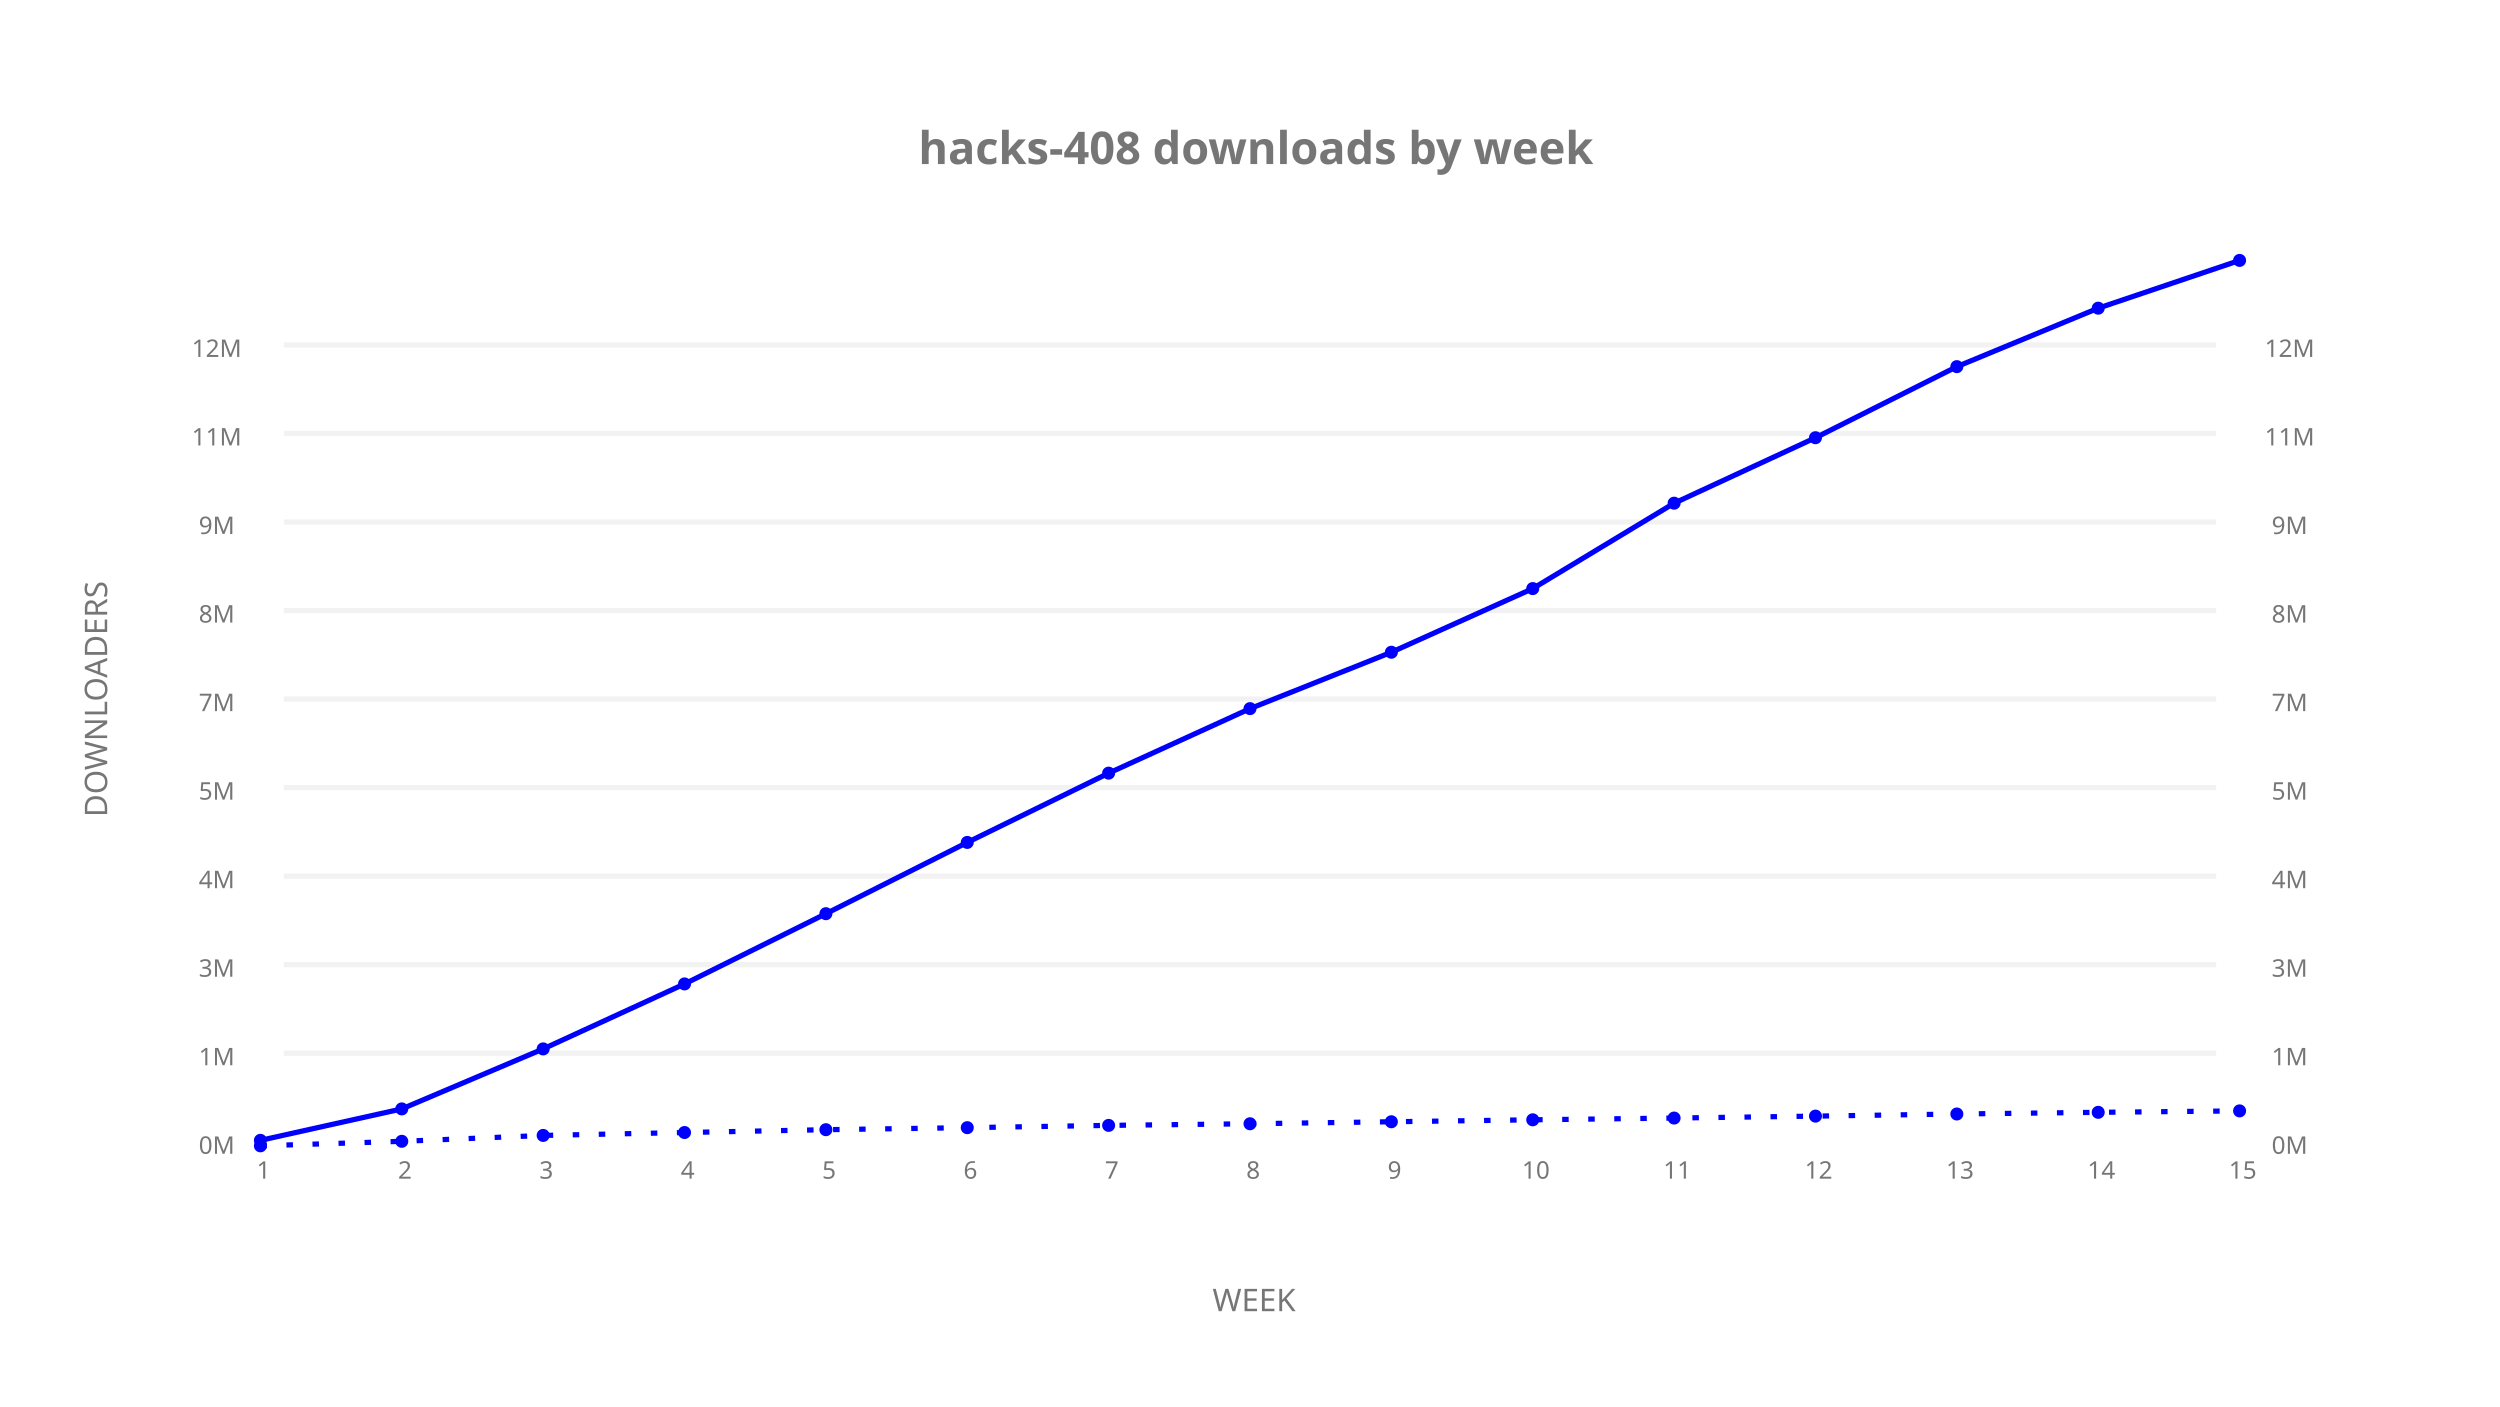
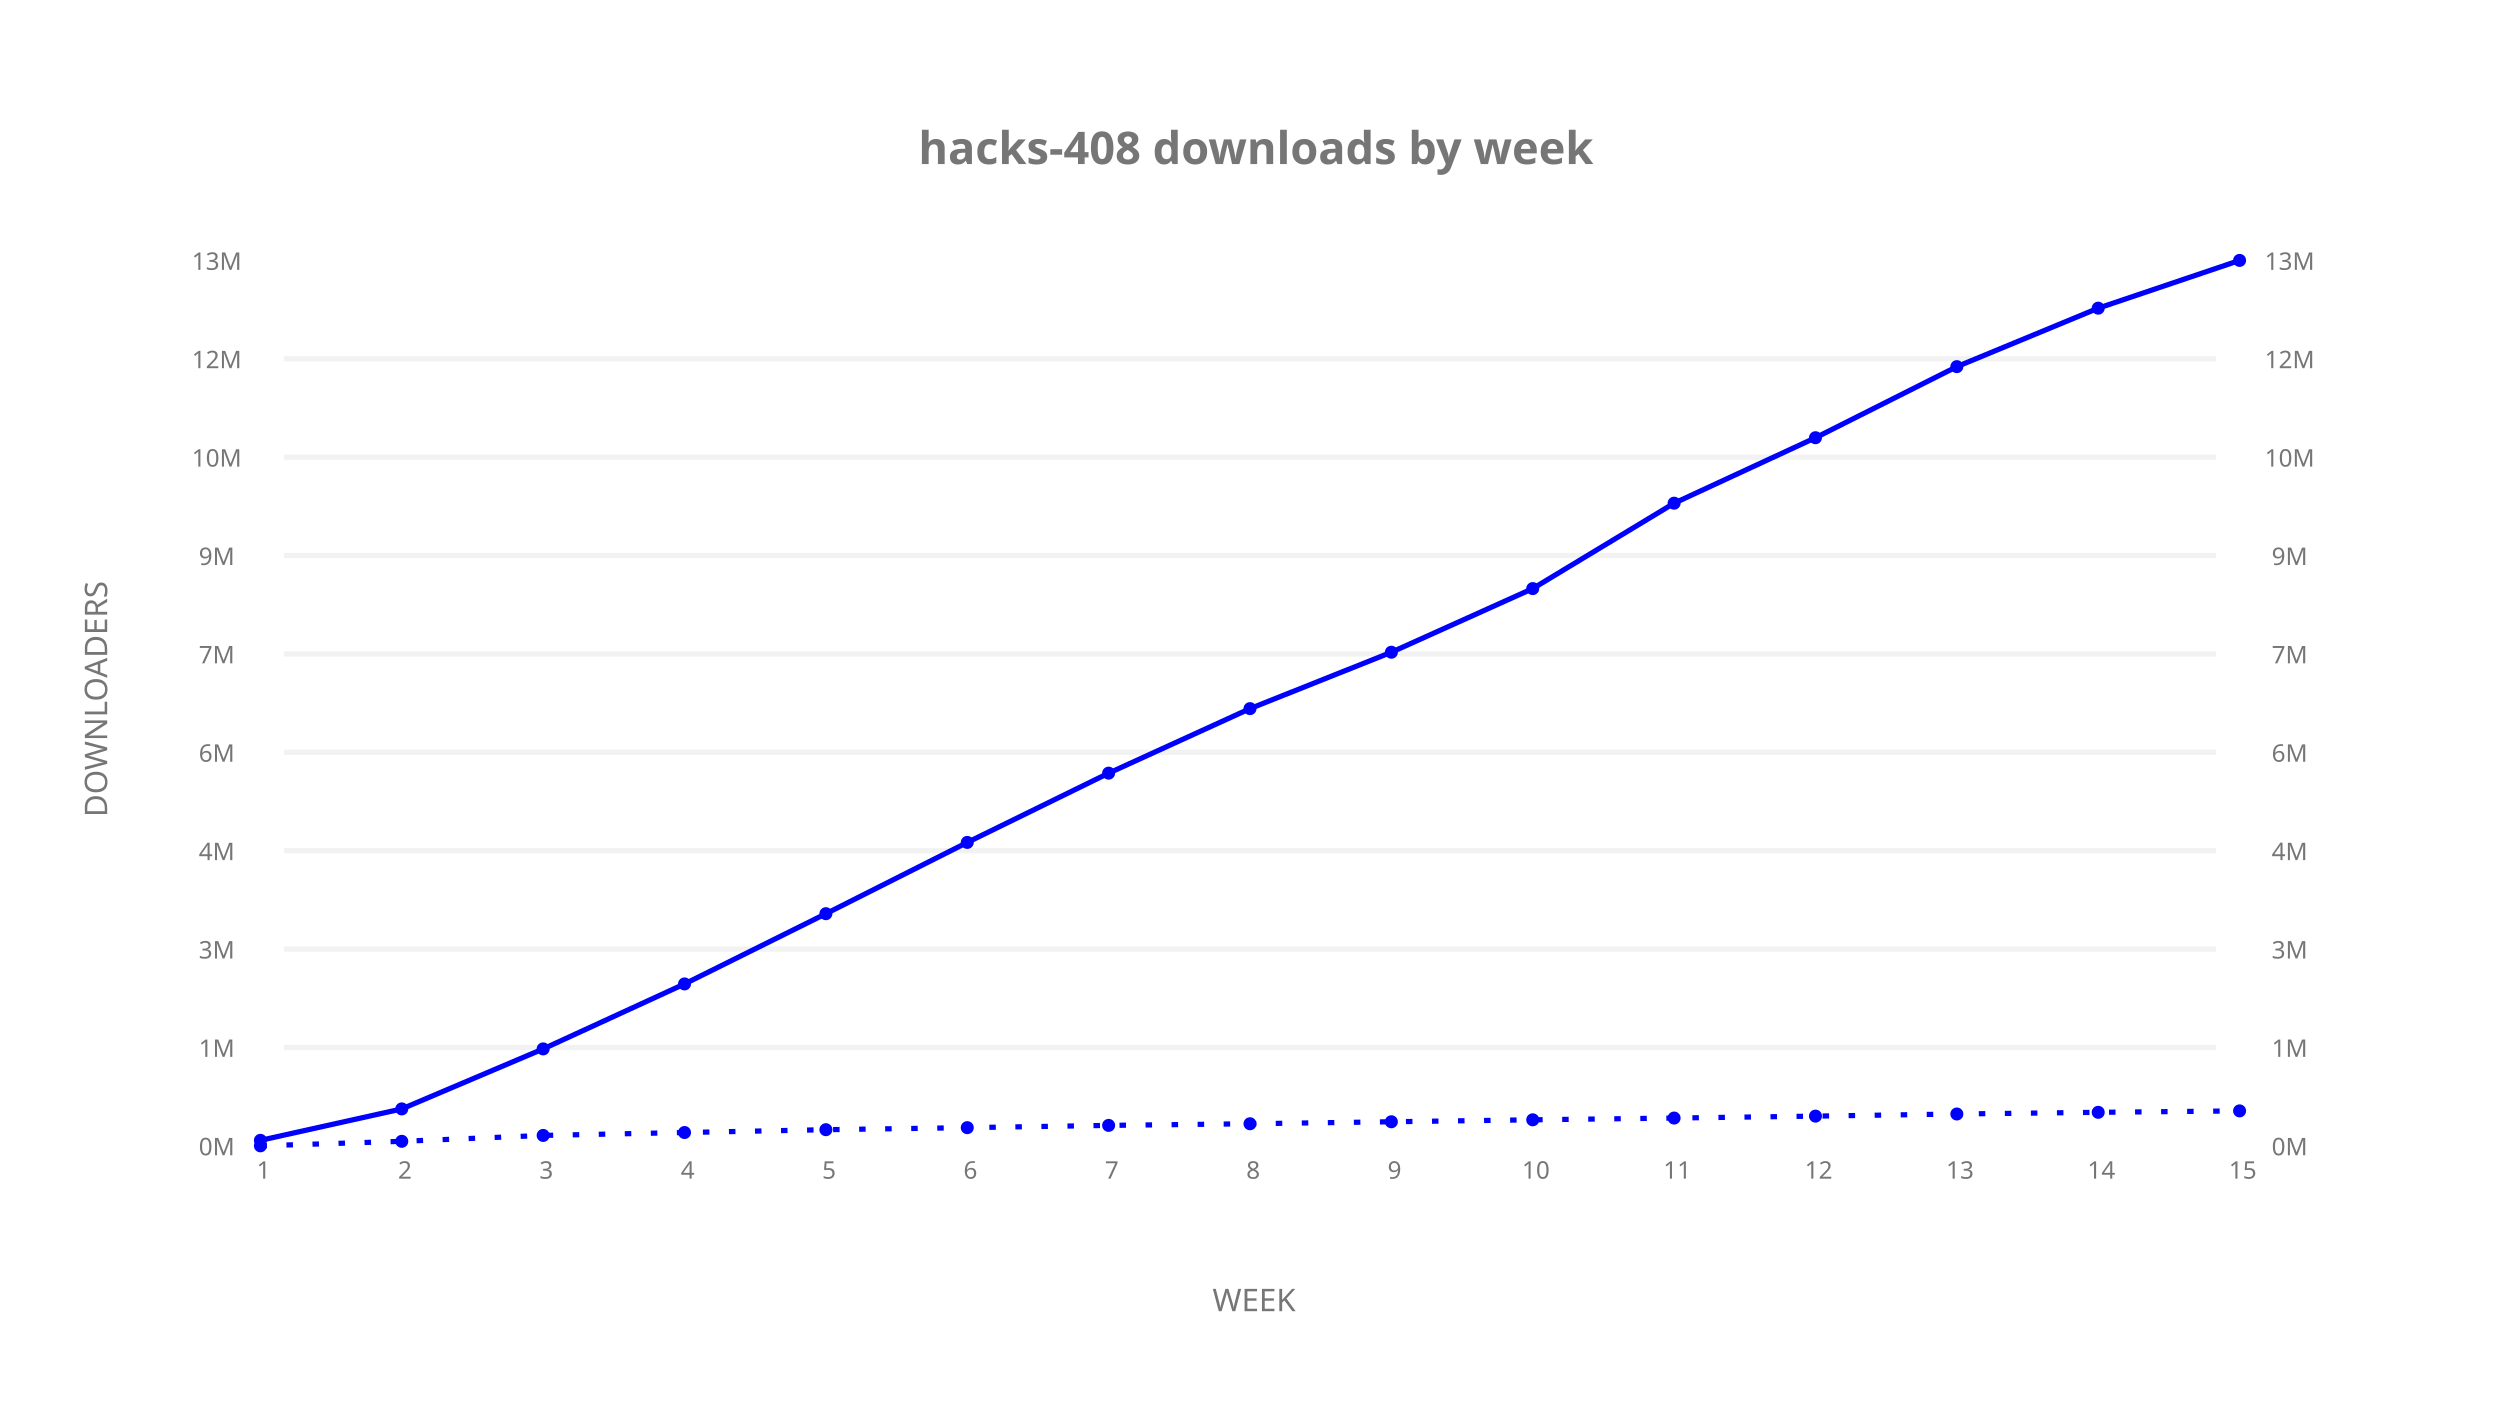
<svg xmlns="http://www.w3.org/2000/svg" xml:space="preserve" id="hacks-408-downloads-by-week-hacks-408-week" x="0px" y="0px" width="1920px" height="1080px" viewBox="0 0 1920 1080" enable-background="new 0 0 1920 1080" role="img">
  <g id="annotations">
    <text x="960" y="126" font-family="Atkinson Hyperlegible" font-size="26pt" text-anchor="middle" text-align="center" font-weight="600" font-style="normal" style="fill:rgb(118,118,118); fill-opacity:1; stroke:rgb(118,118,118); stroke-opacity:0; stroke-width:0.5"> hacks-408 downloads by week</text>
    <g id="axes-lines">
      <text x="960" y="1007" font-family="Atkinson Hyperlegible" font-size="18pt" text-anchor="middle" text-align="center" font-weight="500" font-style="normal" style="fill:rgb(118,118,118); fill-opacity:1; stroke:rgb(118,118,118); stroke-opacity:0; stroke-width:0.5"> WEEK</text>
      <text x="73" y="540" font-family="Atkinson Hyperlegible" font-size="18pt" text-anchor="middle" text-align="center" dominant-baseline="central" font-weight="500" font-style="normal" style="fill:rgb(118,118,118); fill-opacity:1; stroke:rgb(118,118,118); stroke-opacity:0; stroke-width:0.5" transform="rotate(-90,73,540)"> DOWNLOADERS</text>
    </g>
    <g id="tic-y-label-lines">
-       <line x1="218" y1="808.879" x2="1702" y2="808.879" style="fill:rgb(0,0,255); fill-opacity:0; stroke:rgb(242,242,242); stroke-opacity:1; stroke-width:4" />
-       <line x1="218" y1="740.879" x2="1702" y2="740.879" style="fill:rgb(0,0,255); fill-opacity:0; stroke:rgb(242,242,242); stroke-opacity:1; stroke-width:4" />
-       <line x1="218" y1="672.879" x2="1702" y2="672.879" style="fill:rgb(0,0,255); fill-opacity:0; stroke:rgb(242,242,242); stroke-opacity:1; stroke-width:4" />
-       <line x1="218" y1="604.879" x2="1702" y2="604.879" style="fill:rgb(0,0,255); fill-opacity:0; stroke:rgb(242,242,242); stroke-opacity:1; stroke-width:4" />
-       <line x1="218" y1="536.879" x2="1702" y2="536.879" style="fill:rgb(0,0,255); fill-opacity:0; stroke:rgb(242,242,242); stroke-opacity:1; stroke-width:4" />
-       <line x1="218" y1="468.879" x2="1702" y2="468.879" style="fill:rgb(0,0,255); fill-opacity:0; stroke:rgb(242,242,242); stroke-opacity:1; stroke-width:4" />
-       <line x1="218" y1="400.879" x2="1702" y2="400.879" style="fill:rgb(0,0,255); fill-opacity:0; stroke:rgb(242,242,242); stroke-opacity:1; stroke-width:4" />
-       <line x1="218" y1="332.879" x2="1702" y2="332.879" style="fill:rgb(0,0,255); fill-opacity:0; stroke:rgb(242,242,242); stroke-opacity:1; stroke-width:4" />
-       <line x1="218" y1="264.879" x2="1702" y2="264.879" style="fill:rgb(0,0,255); fill-opacity:0; stroke:rgb(242,242,242); stroke-opacity:1; stroke-width:4" />
+       <line x1="218" y1="804.444" x2="1702" y2="804.444" style="fill:rgb(0,0,255); fill-opacity:0; stroke:rgb(242,242,242); stroke-opacity:1; stroke-width:4" />
+       <line x1="218" y1="728.889" x2="1702" y2="728.889" style="fill:rgb(0,0,255); fill-opacity:0; stroke:rgb(242,242,242); stroke-opacity:1; stroke-width:4" />
+       <line x1="218" y1="653.333" x2="1702" y2="653.333" style="fill:rgb(0,0,255); fill-opacity:0; stroke:rgb(242,242,242); stroke-opacity:1; stroke-width:4" />
+       <line x1="218" y1="577.778" x2="1702" y2="577.778" style="fill:rgb(0,0,255); fill-opacity:0; stroke:rgb(242,242,242); stroke-opacity:1; stroke-width:4" />
+       <line x1="218" y1="502.222" x2="1702" y2="502.222" style="fill:rgb(0,0,255); fill-opacity:0; stroke:rgb(242,242,242); stroke-opacity:1; stroke-width:4" />
+       <line x1="218" y1="426.667" x2="1702" y2="426.667" style="fill:rgb(0,0,255); fill-opacity:0; stroke:rgb(242,242,242); stroke-opacity:1; stroke-width:4" />
+       <line x1="218" y1="351.111" x2="1702" y2="351.111" style="fill:rgb(0,0,255); fill-opacity:0; stroke:rgb(242,242,242); stroke-opacity:1; stroke-width:4" />
+       <line x1="218" y1="275.556" x2="1702" y2="275.556" style="fill:rgb(0,0,255); fill-opacity:0; stroke:rgb(242,242,242); stroke-opacity:1; stroke-width:4" />
    </g>
    <g id="tic-x-labels">
      <text x="200" y="898" font-family="Atkinson Hyperlegible" font-size="14pt" text-anchor="middle" text-align="center" dominant-baseline="central" font-weight="400" font-style="normal" style="fill:rgb(118,118,118); fill-opacity:1; stroke:rgb(118,118,118); stroke-opacity:0; stroke-width:0.5"> 1</text>
      <text x="308.571" y="898" font-family="Atkinson Hyperlegible" font-size="14pt" text-anchor="middle" text-align="center" dominant-baseline="central" font-weight="400" font-style="normal" style="fill:rgb(118,118,118); fill-opacity:1; stroke:rgb(118,118,118); stroke-opacity:0; stroke-width:0.5"> 2</text>
      <text x="417.143" y="898" font-family="Atkinson Hyperlegible" font-size="14pt" text-anchor="middle" text-align="center" dominant-baseline="central" font-weight="400" font-style="normal" style="fill:rgb(118,118,118); fill-opacity:1; stroke:rgb(118,118,118); stroke-opacity:0; stroke-width:0.5"> 3</text>
      <text x="525.714" y="898" font-family="Atkinson Hyperlegible" font-size="14pt" text-anchor="middle" text-align="center" dominant-baseline="central" font-weight="400" font-style="normal" style="fill:rgb(118,118,118); fill-opacity:1; stroke:rgb(118,118,118); stroke-opacity:0; stroke-width:0.5"> 4</text>
      <text x="634.286" y="898" font-family="Atkinson Hyperlegible" font-size="14pt" text-anchor="middle" text-align="center" dominant-baseline="central" font-weight="400" font-style="normal" style="fill:rgb(118,118,118); fill-opacity:1; stroke:rgb(118,118,118); stroke-opacity:0; stroke-width:0.5"> 5</text>
      <text x="742.857" y="898" font-family="Atkinson Hyperlegible" font-size="14pt" text-anchor="middle" text-align="center" dominant-baseline="central" font-weight="400" font-style="normal" style="fill:rgb(118,118,118); fill-opacity:1; stroke:rgb(118,118,118); stroke-opacity:0; stroke-width:0.5"> 6</text>
      <text x="851.429" y="898" font-family="Atkinson Hyperlegible" font-size="14pt" text-anchor="middle" text-align="center" dominant-baseline="central" font-weight="400" font-style="normal" style="fill:rgb(118,118,118); fill-opacity:1; stroke:rgb(118,118,118); stroke-opacity:0; stroke-width:0.5"> 7</text>
      <text x="960" y="898" font-family="Atkinson Hyperlegible" font-size="14pt" text-anchor="middle" text-align="center" dominant-baseline="central" font-weight="400" font-style="normal" style="fill:rgb(118,118,118); fill-opacity:1; stroke:rgb(118,118,118); stroke-opacity:0; stroke-width:0.5"> 8</text>
      <text x="1068.571" y="898" font-family="Atkinson Hyperlegible" font-size="14pt" text-anchor="middle" text-align="center" dominant-baseline="central" font-weight="400" font-style="normal" style="fill:rgb(118,118,118); fill-opacity:1; stroke:rgb(118,118,118); stroke-opacity:0; stroke-width:0.5"> 9</text>
      <text x="1177.143" y="898" font-family="Atkinson Hyperlegible" font-size="14pt" text-anchor="middle" text-align="center" dominant-baseline="central" font-weight="400" font-style="normal" style="fill:rgb(118,118,118); fill-opacity:1; stroke:rgb(118,118,118); stroke-opacity:0; stroke-width:0.5"> 10</text>
      <text x="1285.714" y="898" font-family="Atkinson Hyperlegible" font-size="14pt" text-anchor="middle" text-align="center" dominant-baseline="central" font-weight="400" font-style="normal" style="fill:rgb(118,118,118); fill-opacity:1; stroke:rgb(118,118,118); stroke-opacity:0; stroke-width:0.5"> 11</text>
      <text x="1394.286" y="898" font-family="Atkinson Hyperlegible" font-size="14pt" text-anchor="middle" text-align="center" dominant-baseline="central" font-weight="400" font-style="normal" style="fill:rgb(118,118,118); fill-opacity:1; stroke:rgb(118,118,118); stroke-opacity:0; stroke-width:0.5"> 12</text>
      <text x="1502.857" y="898" font-family="Atkinson Hyperlegible" font-size="14pt" text-anchor="middle" text-align="center" dominant-baseline="central" font-weight="400" font-style="normal" style="fill:rgb(118,118,118); fill-opacity:1; stroke:rgb(118,118,118); stroke-opacity:0; stroke-width:0.5"> 13</text>
      <text x="1611.429" y="898" font-family="Atkinson Hyperlegible" font-size="14pt" text-anchor="middle" text-align="center" dominant-baseline="central" font-weight="400" font-style="normal" style="fill:rgb(118,118,118); fill-opacity:1; stroke:rgb(118,118,118); stroke-opacity:0; stroke-width:0.5"> 14</text>
      <text x="1720" y="898" font-family="Atkinson Hyperlegible" font-size="14pt" text-anchor="middle" text-align="center" dominant-baseline="central" font-weight="400" font-style="normal" style="fill:rgb(118,118,118); fill-opacity:1; stroke:rgb(118,118,118); stroke-opacity:0; stroke-width:0.5"> 15</text>
    </g>
    <g id="tic-y-labels">
-       <text x="164" y="878.879" font-family="Atkinson Hyperlegible" font-size="14pt" text-anchor="middle" text-align="center" dominant-baseline="central" font-weight="400" font-style="normal" style="fill:rgb(118,118,118); fill-opacity:1; stroke:rgb(118,118,118); stroke-opacity:0; stroke-width:0.5"> 0M</text>
-       <text x="1756" y="878.879" font-family="Atkinson Hyperlegible" font-size="14pt" text-anchor="middle" text-align="center" dominant-baseline="central" font-weight="400" font-style="normal" style="fill:rgb(118,118,118); fill-opacity:1; stroke:rgb(118,118,118); stroke-opacity:0; stroke-width:0.5"> 0M</text>
-       <text x="164" y="810.879" font-family="Atkinson Hyperlegible" font-size="14pt" text-anchor="middle" text-align="center" dominant-baseline="central" font-weight="400" font-style="normal" style="fill:rgb(118,118,118); fill-opacity:1; stroke:rgb(118,118,118); stroke-opacity:0; stroke-width:0.5"> 1M</text>
-       <text x="1756" y="810.879" font-family="Atkinson Hyperlegible" font-size="14pt" text-anchor="middle" text-align="center" dominant-baseline="central" font-weight="400" font-style="normal" style="fill:rgb(118,118,118); fill-opacity:1; stroke:rgb(118,118,118); stroke-opacity:0; stroke-width:0.5"> 1M</text>
-       <text x="164" y="742.879" font-family="Atkinson Hyperlegible" font-size="14pt" text-anchor="middle" text-align="center" dominant-baseline="central" font-weight="400" font-style="normal" style="fill:rgb(118,118,118); fill-opacity:1; stroke:rgb(118,118,118); stroke-opacity:0; stroke-width:0.5"> 3M</text>
-       <text x="1756" y="742.879" font-family="Atkinson Hyperlegible" font-size="14pt" text-anchor="middle" text-align="center" dominant-baseline="central" font-weight="400" font-style="normal" style="fill:rgb(118,118,118); fill-opacity:1; stroke:rgb(118,118,118); stroke-opacity:0; stroke-width:0.5"> 3M</text>
-       <text x="164" y="674.879" font-family="Atkinson Hyperlegible" font-size="14pt" text-anchor="middle" text-align="center" dominant-baseline="central" font-weight="400" font-style="normal" style="fill:rgb(118,118,118); fill-opacity:1; stroke:rgb(118,118,118); stroke-opacity:0; stroke-width:0.5"> 4M</text>
-       <text x="1756" y="674.879" font-family="Atkinson Hyperlegible" font-size="14pt" text-anchor="middle" text-align="center" dominant-baseline="central" font-weight="400" font-style="normal" style="fill:rgb(118,118,118); fill-opacity:1; stroke:rgb(118,118,118); stroke-opacity:0; stroke-width:0.5"> 4M</text>
-       <text x="164" y="606.879" font-family="Atkinson Hyperlegible" font-size="14pt" text-anchor="middle" text-align="center" dominant-baseline="central" font-weight="400" font-style="normal" style="fill:rgb(118,118,118); fill-opacity:1; stroke:rgb(118,118,118); stroke-opacity:0; stroke-width:0.5"> 5M</text>
-       <text x="1756" y="606.879" font-family="Atkinson Hyperlegible" font-size="14pt" text-anchor="middle" text-align="center" dominant-baseline="central" font-weight="400" font-style="normal" style="fill:rgb(118,118,118); fill-opacity:1; stroke:rgb(118,118,118); stroke-opacity:0; stroke-width:0.5"> 5M</text>
-       <text x="164" y="538.879" font-family="Atkinson Hyperlegible" font-size="14pt" text-anchor="middle" text-align="center" dominant-baseline="central" font-weight="400" font-style="normal" style="fill:rgb(118,118,118); fill-opacity:1; stroke:rgb(118,118,118); stroke-opacity:0; stroke-width:0.5"> 7M</text>
-       <text x="1756" y="538.879" font-family="Atkinson Hyperlegible" font-size="14pt" text-anchor="middle" text-align="center" dominant-baseline="central" font-weight="400" font-style="normal" style="fill:rgb(118,118,118); fill-opacity:1; stroke:rgb(118,118,118); stroke-opacity:0; stroke-width:0.5"> 7M</text>
-       <text x="164" y="470.879" font-family="Atkinson Hyperlegible" font-size="14pt" text-anchor="middle" text-align="center" dominant-baseline="central" font-weight="400" font-style="normal" style="fill:rgb(118,118,118); fill-opacity:1; stroke:rgb(118,118,118); stroke-opacity:0; stroke-width:0.5"> 8M</text>
-       <text x="1756" y="470.879" font-family="Atkinson Hyperlegible" font-size="14pt" text-anchor="middle" text-align="center" dominant-baseline="central" font-weight="400" font-style="normal" style="fill:rgb(118,118,118); fill-opacity:1; stroke:rgb(118,118,118); stroke-opacity:0; stroke-width:0.5"> 8M</text>
-       <text x="164" y="402.879" font-family="Atkinson Hyperlegible" font-size="14pt" text-anchor="middle" text-align="center" dominant-baseline="central" font-weight="400" font-style="normal" style="fill:rgb(118,118,118); fill-opacity:1; stroke:rgb(118,118,118); stroke-opacity:0; stroke-width:0.5"> 9M</text>
-       <text x="1756" y="402.879" font-family="Atkinson Hyperlegible" font-size="14pt" text-anchor="middle" text-align="center" dominant-baseline="central" font-weight="400" font-style="normal" style="fill:rgb(118,118,118); fill-opacity:1; stroke:rgb(118,118,118); stroke-opacity:0; stroke-width:0.5"> 9M</text>
-       <text x="164" y="334.879" font-family="Atkinson Hyperlegible" font-size="14pt" text-anchor="middle" text-align="center" dominant-baseline="central" font-weight="400" font-style="normal" style="fill:rgb(118,118,118); fill-opacity:1; stroke:rgb(118,118,118); stroke-opacity:0; stroke-width:0.5"> 11M</text>
-       <text x="1756" y="334.879" font-family="Atkinson Hyperlegible" font-size="14pt" text-anchor="middle" text-align="center" dominant-baseline="central" font-weight="400" font-style="normal" style="fill:rgb(118,118,118); fill-opacity:1; stroke:rgb(118,118,118); stroke-opacity:0; stroke-width:0.5"> 11M</text>
-       <text x="164" y="266.879" font-family="Atkinson Hyperlegible" font-size="14pt" text-anchor="middle" text-align="center" dominant-baseline="central" font-weight="400" font-style="normal" style="fill:rgb(118,118,118); fill-opacity:1; stroke:rgb(118,118,118); stroke-opacity:0; stroke-width:0.5"> 12M</text>
-       <text x="1756" y="266.879" font-family="Atkinson Hyperlegible" font-size="14pt" text-anchor="middle" text-align="center" dominant-baseline="central" font-weight="400" font-style="normal" style="fill:rgb(118,118,118); fill-opacity:1; stroke:rgb(118,118,118); stroke-opacity:0; stroke-width:0.5"> 12M</text>
+       <text x="164" y="880" font-family="Atkinson Hyperlegible" font-size="14pt" text-anchor="middle" text-align="center" dominant-baseline="central" font-weight="400" font-style="normal" style="fill:rgb(118,118,118); fill-opacity:1; stroke:rgb(118,118,118); stroke-opacity:0; stroke-width:0.5"> 0M</text>
+       <text x="1756" y="880" font-family="Atkinson Hyperlegible" font-size="14pt" text-anchor="middle" text-align="center" dominant-baseline="central" font-weight="400" font-style="normal" style="fill:rgb(118,118,118); fill-opacity:1; stroke:rgb(118,118,118); stroke-opacity:0; stroke-width:0.5"> 0M</text>
+       <text x="164" y="804.444" font-family="Atkinson Hyperlegible" font-size="14pt" text-anchor="middle" text-align="center" dominant-baseline="central" font-weight="400" font-style="normal" style="fill:rgb(118,118,118); fill-opacity:1; stroke:rgb(118,118,118); stroke-opacity:0; stroke-width:0.5"> 1M</text>
+       <text x="1756" y="804.444" font-family="Atkinson Hyperlegible" font-size="14pt" text-anchor="middle" text-align="center" dominant-baseline="central" font-weight="400" font-style="normal" style="fill:rgb(118,118,118); fill-opacity:1; stroke:rgb(118,118,118); stroke-opacity:0; stroke-width:0.5"> 1M</text>
+       <text x="164" y="728.889" font-family="Atkinson Hyperlegible" font-size="14pt" text-anchor="middle" text-align="center" dominant-baseline="central" font-weight="400" font-style="normal" style="fill:rgb(118,118,118); fill-opacity:1; stroke:rgb(118,118,118); stroke-opacity:0; stroke-width:0.5"> 3M</text>
+       <text x="1756" y="728.889" font-family="Atkinson Hyperlegible" font-size="14pt" text-anchor="middle" text-align="center" dominant-baseline="central" font-weight="400" font-style="normal" style="fill:rgb(118,118,118); fill-opacity:1; stroke:rgb(118,118,118); stroke-opacity:0; stroke-width:0.5"> 3M</text>
+       <text x="164" y="653.333" font-family="Atkinson Hyperlegible" font-size="14pt" text-anchor="middle" text-align="center" dominant-baseline="central" font-weight="400" font-style="normal" style="fill:rgb(118,118,118); fill-opacity:1; stroke:rgb(118,118,118); stroke-opacity:0; stroke-width:0.5"> 4M</text>
+       <text x="1756" y="653.333" font-family="Atkinson Hyperlegible" font-size="14pt" text-anchor="middle" text-align="center" dominant-baseline="central" font-weight="400" font-style="normal" style="fill:rgb(118,118,118); fill-opacity:1; stroke:rgb(118,118,118); stroke-opacity:0; stroke-width:0.5"> 4M</text>
+       <text x="164" y="577.778" font-family="Atkinson Hyperlegible" font-size="14pt" text-anchor="middle" text-align="center" dominant-baseline="central" font-weight="400" font-style="normal" style="fill:rgb(118,118,118); fill-opacity:1; stroke:rgb(118,118,118); stroke-opacity:0; stroke-width:0.5"> 6M</text>
+       <text x="1756" y="577.778" font-family="Atkinson Hyperlegible" font-size="14pt" text-anchor="middle" text-align="center" dominant-baseline="central" font-weight="400" font-style="normal" style="fill:rgb(118,118,118); fill-opacity:1; stroke:rgb(118,118,118); stroke-opacity:0; stroke-width:0.5"> 6M</text>
+       <text x="164" y="502.222" font-family="Atkinson Hyperlegible" font-size="14pt" text-anchor="middle" text-align="center" dominant-baseline="central" font-weight="400" font-style="normal" style="fill:rgb(118,118,118); fill-opacity:1; stroke:rgb(118,118,118); stroke-opacity:0; stroke-width:0.5"> 7M</text>
+       <text x="1756" y="502.222" font-family="Atkinson Hyperlegible" font-size="14pt" text-anchor="middle" text-align="center" dominant-baseline="central" font-weight="400" font-style="normal" style="fill:rgb(118,118,118); fill-opacity:1; stroke:rgb(118,118,118); stroke-opacity:0; stroke-width:0.5"> 7M</text>
+       <text x="164" y="426.667" font-family="Atkinson Hyperlegible" font-size="14pt" text-anchor="middle" text-align="center" dominant-baseline="central" font-weight="400" font-style="normal" style="fill:rgb(118,118,118); fill-opacity:1; stroke:rgb(118,118,118); stroke-opacity:0; stroke-width:0.5"> 9M</text>
+       <text x="1756" y="426.667" font-family="Atkinson Hyperlegible" font-size="14pt" text-anchor="middle" text-align="center" dominant-baseline="central" font-weight="400" font-style="normal" style="fill:rgb(118,118,118); fill-opacity:1; stroke:rgb(118,118,118); stroke-opacity:0; stroke-width:0.5"> 9M</text>
+       <text x="164" y="351.111" font-family="Atkinson Hyperlegible" font-size="14pt" text-anchor="middle" text-align="center" dominant-baseline="central" font-weight="400" font-style="normal" style="fill:rgb(118,118,118); fill-opacity:1; stroke:rgb(118,118,118); stroke-opacity:0; stroke-width:0.5"> 10M</text>
+       <text x="1756" y="351.111" font-family="Atkinson Hyperlegible" font-size="14pt" text-anchor="middle" text-align="center" dominant-baseline="central" font-weight="400" font-style="normal" style="fill:rgb(118,118,118); fill-opacity:1; stroke:rgb(118,118,118); stroke-opacity:0; stroke-width:0.5"> 10M</text>
+       <text x="164" y="275.556" font-family="Atkinson Hyperlegible" font-size="14pt" text-anchor="middle" text-align="center" dominant-baseline="central" font-weight="400" font-style="normal" style="fill:rgb(118,118,118); fill-opacity:1; stroke:rgb(118,118,118); stroke-opacity:0; stroke-width:0.5"> 12M</text>
+       <text x="1756" y="275.556" font-family="Atkinson Hyperlegible" font-size="14pt" text-anchor="middle" text-align="center" dominant-baseline="central" font-weight="400" font-style="normal" style="fill:rgb(118,118,118); fill-opacity:1; stroke:rgb(118,118,118); stroke-opacity:0; stroke-width:0.5"> 12M</text>
+       <text x="164" y="200" font-family="Atkinson Hyperlegible" font-size="14pt" text-anchor="middle" text-align="center" dominant-baseline="central" font-weight="400" font-style="normal" style="fill:rgb(118,118,118); fill-opacity:1; stroke:rgb(118,118,118); stroke-opacity:0; stroke-width:0.5"> 13M</text>
+       <text x="1756" y="200" font-family="Atkinson Hyperlegible" font-size="14pt" text-anchor="middle" text-align="center" dominant-baseline="central" font-weight="400" font-style="normal" style="fill:rgb(118,118,118); fill-opacity:1; stroke:rgb(118,118,118); stroke-opacity:0; stroke-width:0.5"> 13M</text>
    </g>
  </g>
  <g id="polyline-hacks-408 downloads by week">
    <polyline points="200,875.777 308.571,851.637 417.143,805.557 525.714,755.658 634.286,701.716 742.857,646.985 851.429,593.779 960,544.222 1068.57,500.92 1177.14,452.032 1285.71,386.451 1394.29,336.171 1502.86,281.58 1611.43,236.677 1720,200 " style="fill:rgb(0,0,255); fill-opacity:0; stroke:rgb(0,0,255); stroke-opacity:1; stroke-width:4" />
  </g>
  <g id="markers-hacks-408 downloads by week">
    <circle cx="200" cy="875.777" r="5" style="fill:rgb(0,0,255); fill-opacity:1; stroke:rgb(0,0,255); stroke-opacity:0; stroke-width:4">
</circle>
    <circle cx="308.571" cy="851.637" r="5" style="fill:rgb(0,0,255); fill-opacity:1; stroke:rgb(0,0,255); stroke-opacity:0; stroke-width:4">
</circle>
    <circle cx="417.143" cy="805.557" r="5" style="fill:rgb(0,0,255); fill-opacity:1; stroke:rgb(0,0,255); stroke-opacity:0; stroke-width:4">
</circle>
    <circle cx="525.714" cy="755.658" r="5" style="fill:rgb(0,0,255); fill-opacity:1; stroke:rgb(0,0,255); stroke-opacity:0; stroke-width:4">
</circle>
    <circle cx="634.286" cy="701.716" r="5" style="fill:rgb(0,0,255); fill-opacity:1; stroke:rgb(0,0,255); stroke-opacity:0; stroke-width:4">
</circle>
    <circle cx="742.857" cy="646.985" r="5" style="fill:rgb(0,0,255); fill-opacity:1; stroke:rgb(0,0,255); stroke-opacity:0; stroke-width:4">
</circle>
    <circle cx="851.429" cy="593.779" r="5" style="fill:rgb(0,0,255); fill-opacity:1; stroke:rgb(0,0,255); stroke-opacity:0; stroke-width:4">
</circle>
    <circle cx="960" cy="544.222" r="5" style="fill:rgb(0,0,255); fill-opacity:1; stroke:rgb(0,0,255); stroke-opacity:0; stroke-width:4">
</circle>
    <circle cx="1068.571" cy="500.92" r="5" style="fill:rgb(0,0,255); fill-opacity:1; stroke:rgb(0,0,255); stroke-opacity:0; stroke-width:4">
</circle>
    <circle cx="1177.143" cy="452.032" r="5" style="fill:rgb(0,0,255); fill-opacity:1; stroke:rgb(0,0,255); stroke-opacity:0; stroke-width:4">
</circle>
    <circle cx="1285.714" cy="386.451" r="5" style="fill:rgb(0,0,255); fill-opacity:1; stroke:rgb(0,0,255); stroke-opacity:0; stroke-width:4">
</circle>
    <circle cx="1394.286" cy="336.171" r="5" style="fill:rgb(0,0,255); fill-opacity:1; stroke:rgb(0,0,255); stroke-opacity:0; stroke-width:4">
</circle>
    <circle cx="1502.857" cy="281.58" r="5" style="fill:rgb(0,0,255); fill-opacity:1; stroke:rgb(0,0,255); stroke-opacity:0; stroke-width:4">
</circle>
    <circle cx="1611.429" cy="236.677" r="5" style="fill:rgb(0,0,255); fill-opacity:1; stroke:rgb(0,0,255); stroke-opacity:0; stroke-width:4">
</circle>
    <circle cx="1720" cy="200" r="5" style="fill:rgb(0,0,255); fill-opacity:1; stroke:rgb(0,0,255); stroke-opacity:0; stroke-width:4">
</circle>
  </g>
  <g id="polyline-hacks-408 downloads by week uploaders">
    <polyline points="200,880 308.571,876.53 417.143,872.006 525.714,869.775 634.286,867.604 742.857,866.047 851.429,864.299 960,863.047 1068.57,861.513 1177.14,860.01 1285.71,858.664 1394.29,857.179 1502.86,855.552 1611.43,854.265 1720,853.159 " stroke-dasharray="5 15" style="fill:rgb(0,0,255); fill-opacity:0; stroke:rgb(0,0,255); stroke-opacity:1; stroke-width:4" />
  </g>
  <g id="markers-hacks-408 downloads by week uploaders">
    <circle cx="200" cy="880" r="5" style="fill:rgb(0,0,255); fill-opacity:1; stroke:rgb(0,0,255); stroke-opacity:0; stroke-width:4">
</circle>
    <circle cx="308.571" cy="876.53" r="5" style="fill:rgb(0,0,255); fill-opacity:1; stroke:rgb(0,0,255); stroke-opacity:0; stroke-width:4">
</circle>
    <circle cx="417.143" cy="872.006" r="5" style="fill:rgb(0,0,255); fill-opacity:1; stroke:rgb(0,0,255); stroke-opacity:0; stroke-width:4">
</circle>
    <circle cx="525.714" cy="869.775" r="5" style="fill:rgb(0,0,255); fill-opacity:1; stroke:rgb(0,0,255); stroke-opacity:0; stroke-width:4">
</circle>
    <circle cx="634.286" cy="867.604" r="5" style="fill:rgb(0,0,255); fill-opacity:1; stroke:rgb(0,0,255); stroke-opacity:0; stroke-width:4">
</circle>
    <circle cx="742.857" cy="866.047" r="5" style="fill:rgb(0,0,255); fill-opacity:1; stroke:rgb(0,0,255); stroke-opacity:0; stroke-width:4">
</circle>
    <circle cx="851.429" cy="864.299" r="5" style="fill:rgb(0,0,255); fill-opacity:1; stroke:rgb(0,0,255); stroke-opacity:0; stroke-width:4">
</circle>
    <circle cx="960" cy="863.047" r="5" style="fill:rgb(0,0,255); fill-opacity:1; stroke:rgb(0,0,255); stroke-opacity:0; stroke-width:4">
</circle>
    <circle cx="1068.571" cy="861.513" r="5" style="fill:rgb(0,0,255); fill-opacity:1; stroke:rgb(0,0,255); stroke-opacity:0; stroke-width:4">
</circle>
    <circle cx="1177.143" cy="860.01" r="5" style="fill:rgb(0,0,255); fill-opacity:1; stroke:rgb(0,0,255); stroke-opacity:0; stroke-width:4">
</circle>
    <circle cx="1285.714" cy="858.664" r="5" style="fill:rgb(0,0,255); fill-opacity:1; stroke:rgb(0,0,255); stroke-opacity:0; stroke-width:4">
</circle>
    <circle cx="1394.286" cy="857.179" r="5" style="fill:rgb(0,0,255); fill-opacity:1; stroke:rgb(0,0,255); stroke-opacity:0; stroke-width:4">
</circle>
    <circle cx="1502.857" cy="855.552" r="5" style="fill:rgb(0,0,255); fill-opacity:1; stroke:rgb(0,0,255); stroke-opacity:0; stroke-width:4">
</circle>
    <circle cx="1611.429" cy="854.265" r="5" style="fill:rgb(0,0,255); fill-opacity:1; stroke:rgb(0,0,255); stroke-opacity:0; stroke-width:4">
</circle>
    <circle cx="1720" cy="853.159" r="5" style="fill:rgb(0,0,255); fill-opacity:1; stroke:rgb(0,0,255); stroke-opacity:0; stroke-width:4">
</circle>
  </g>
</svg>
